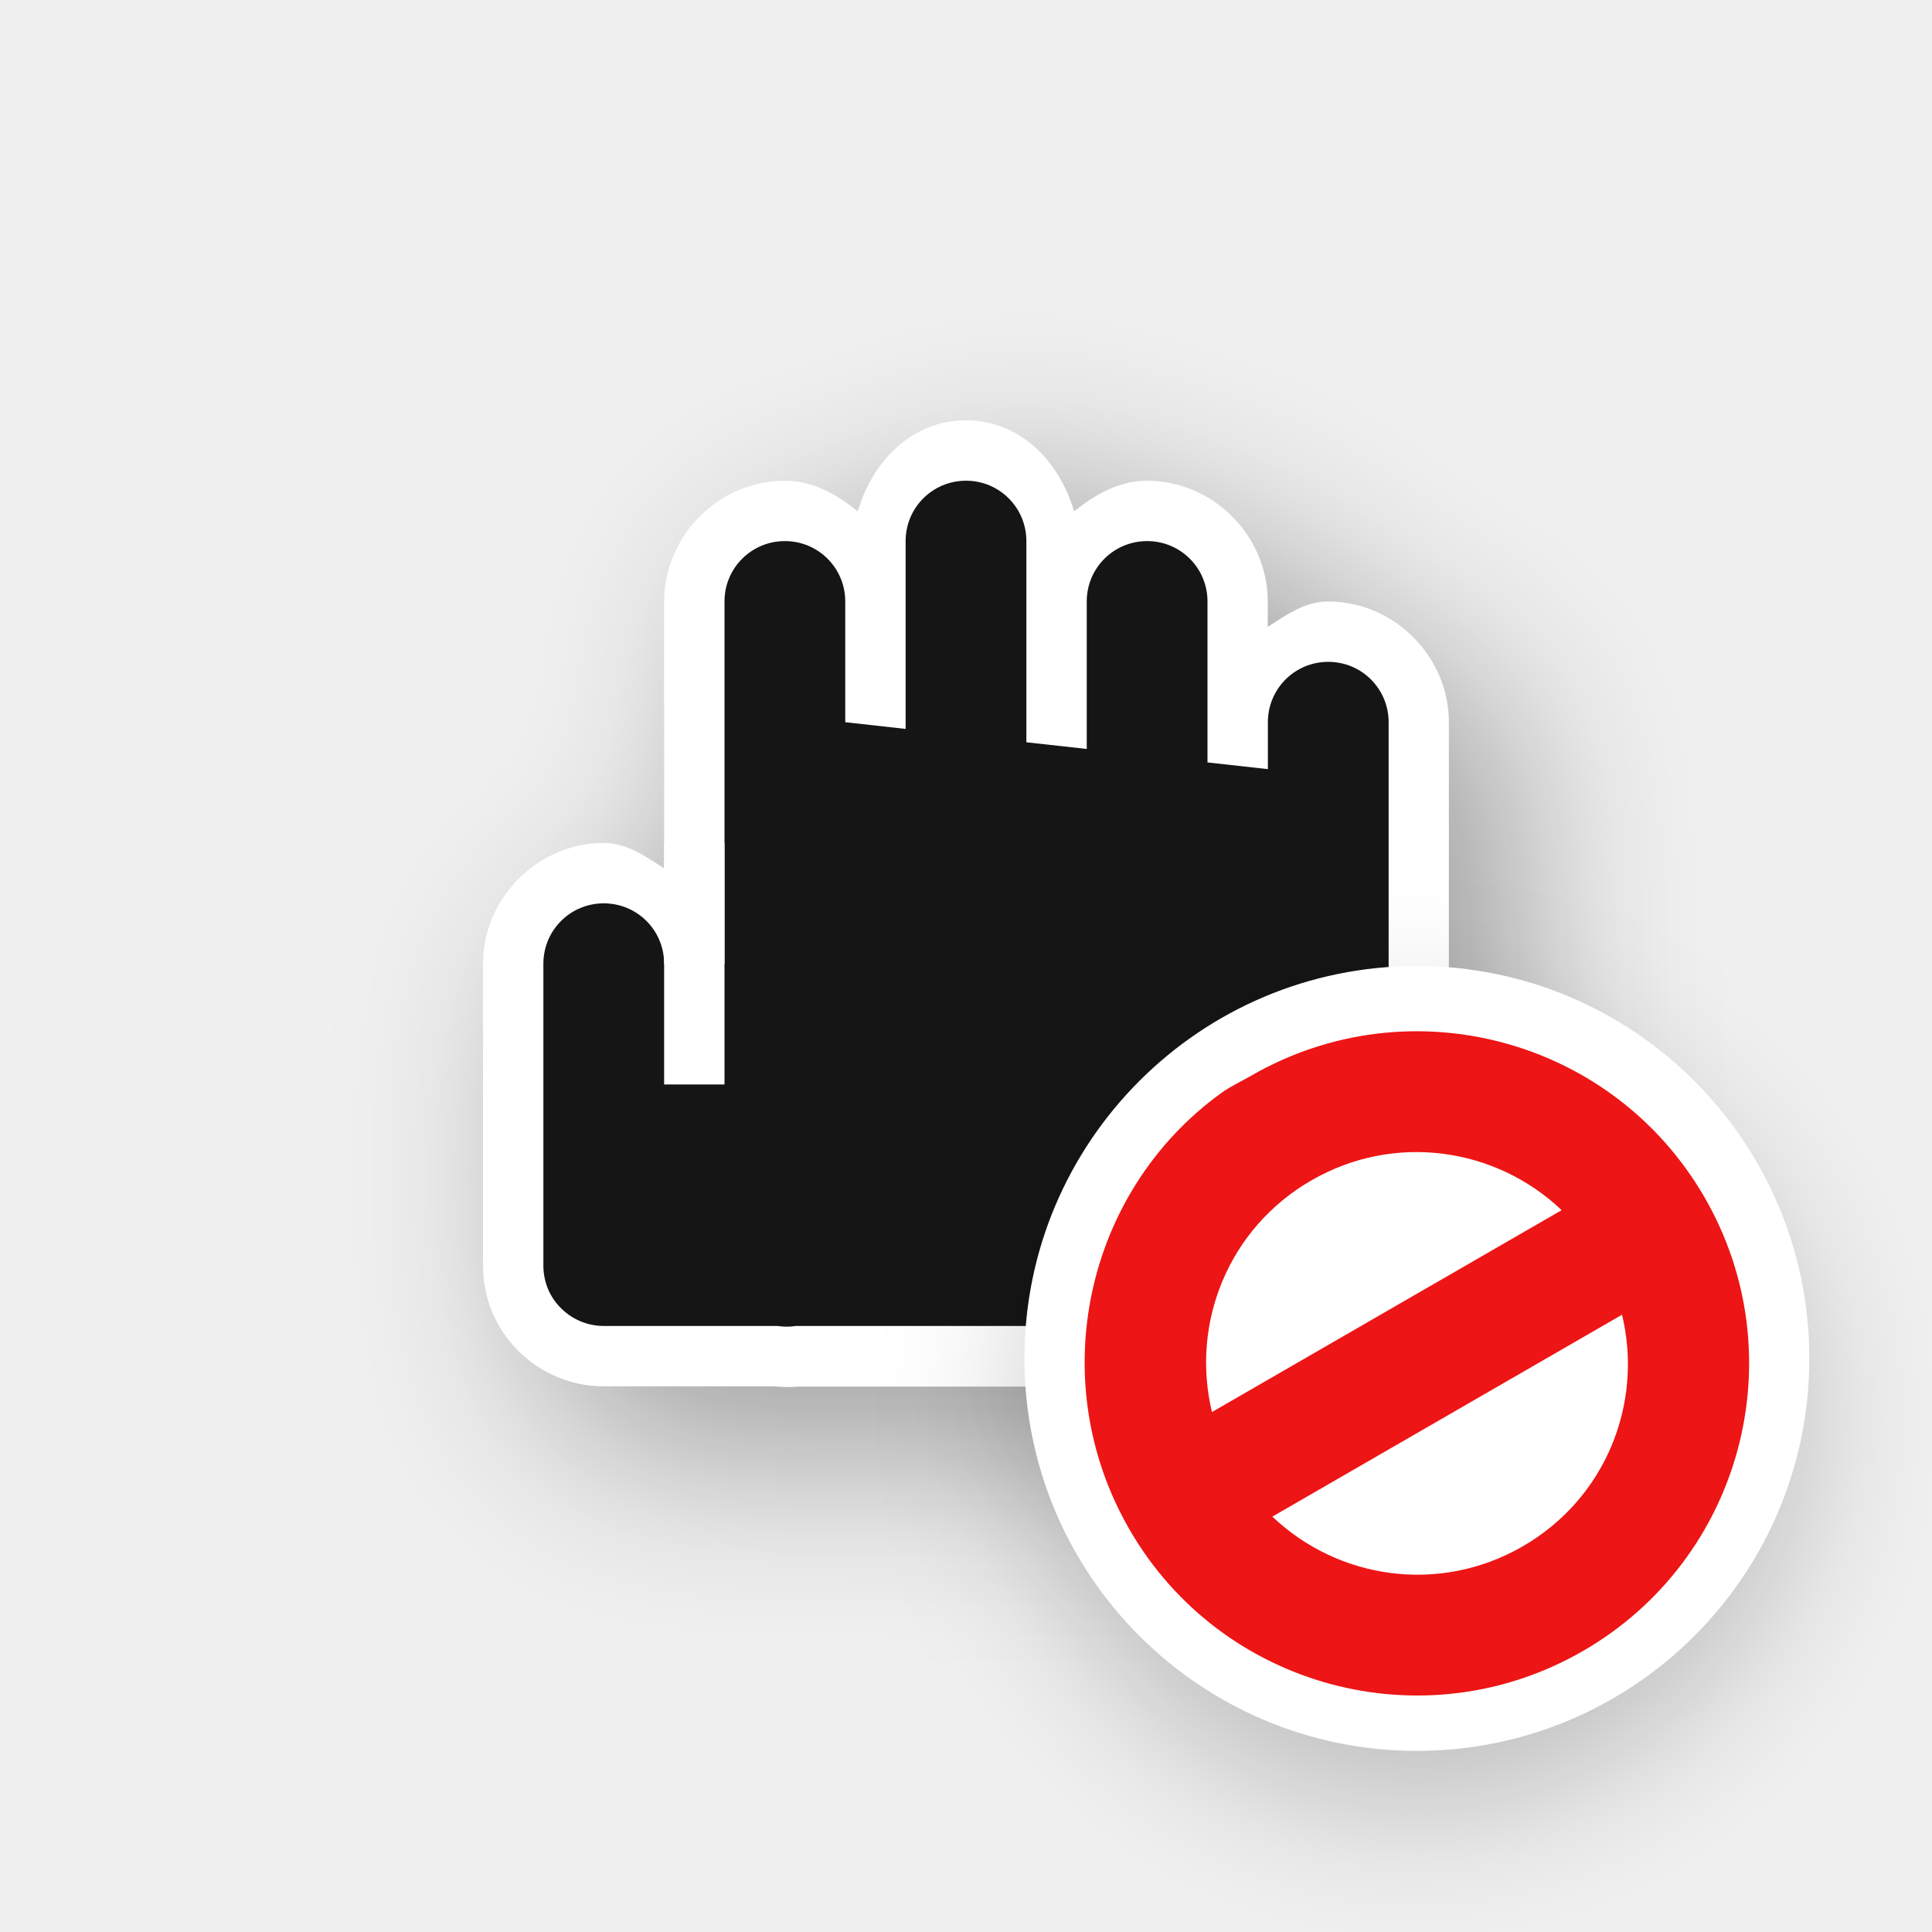
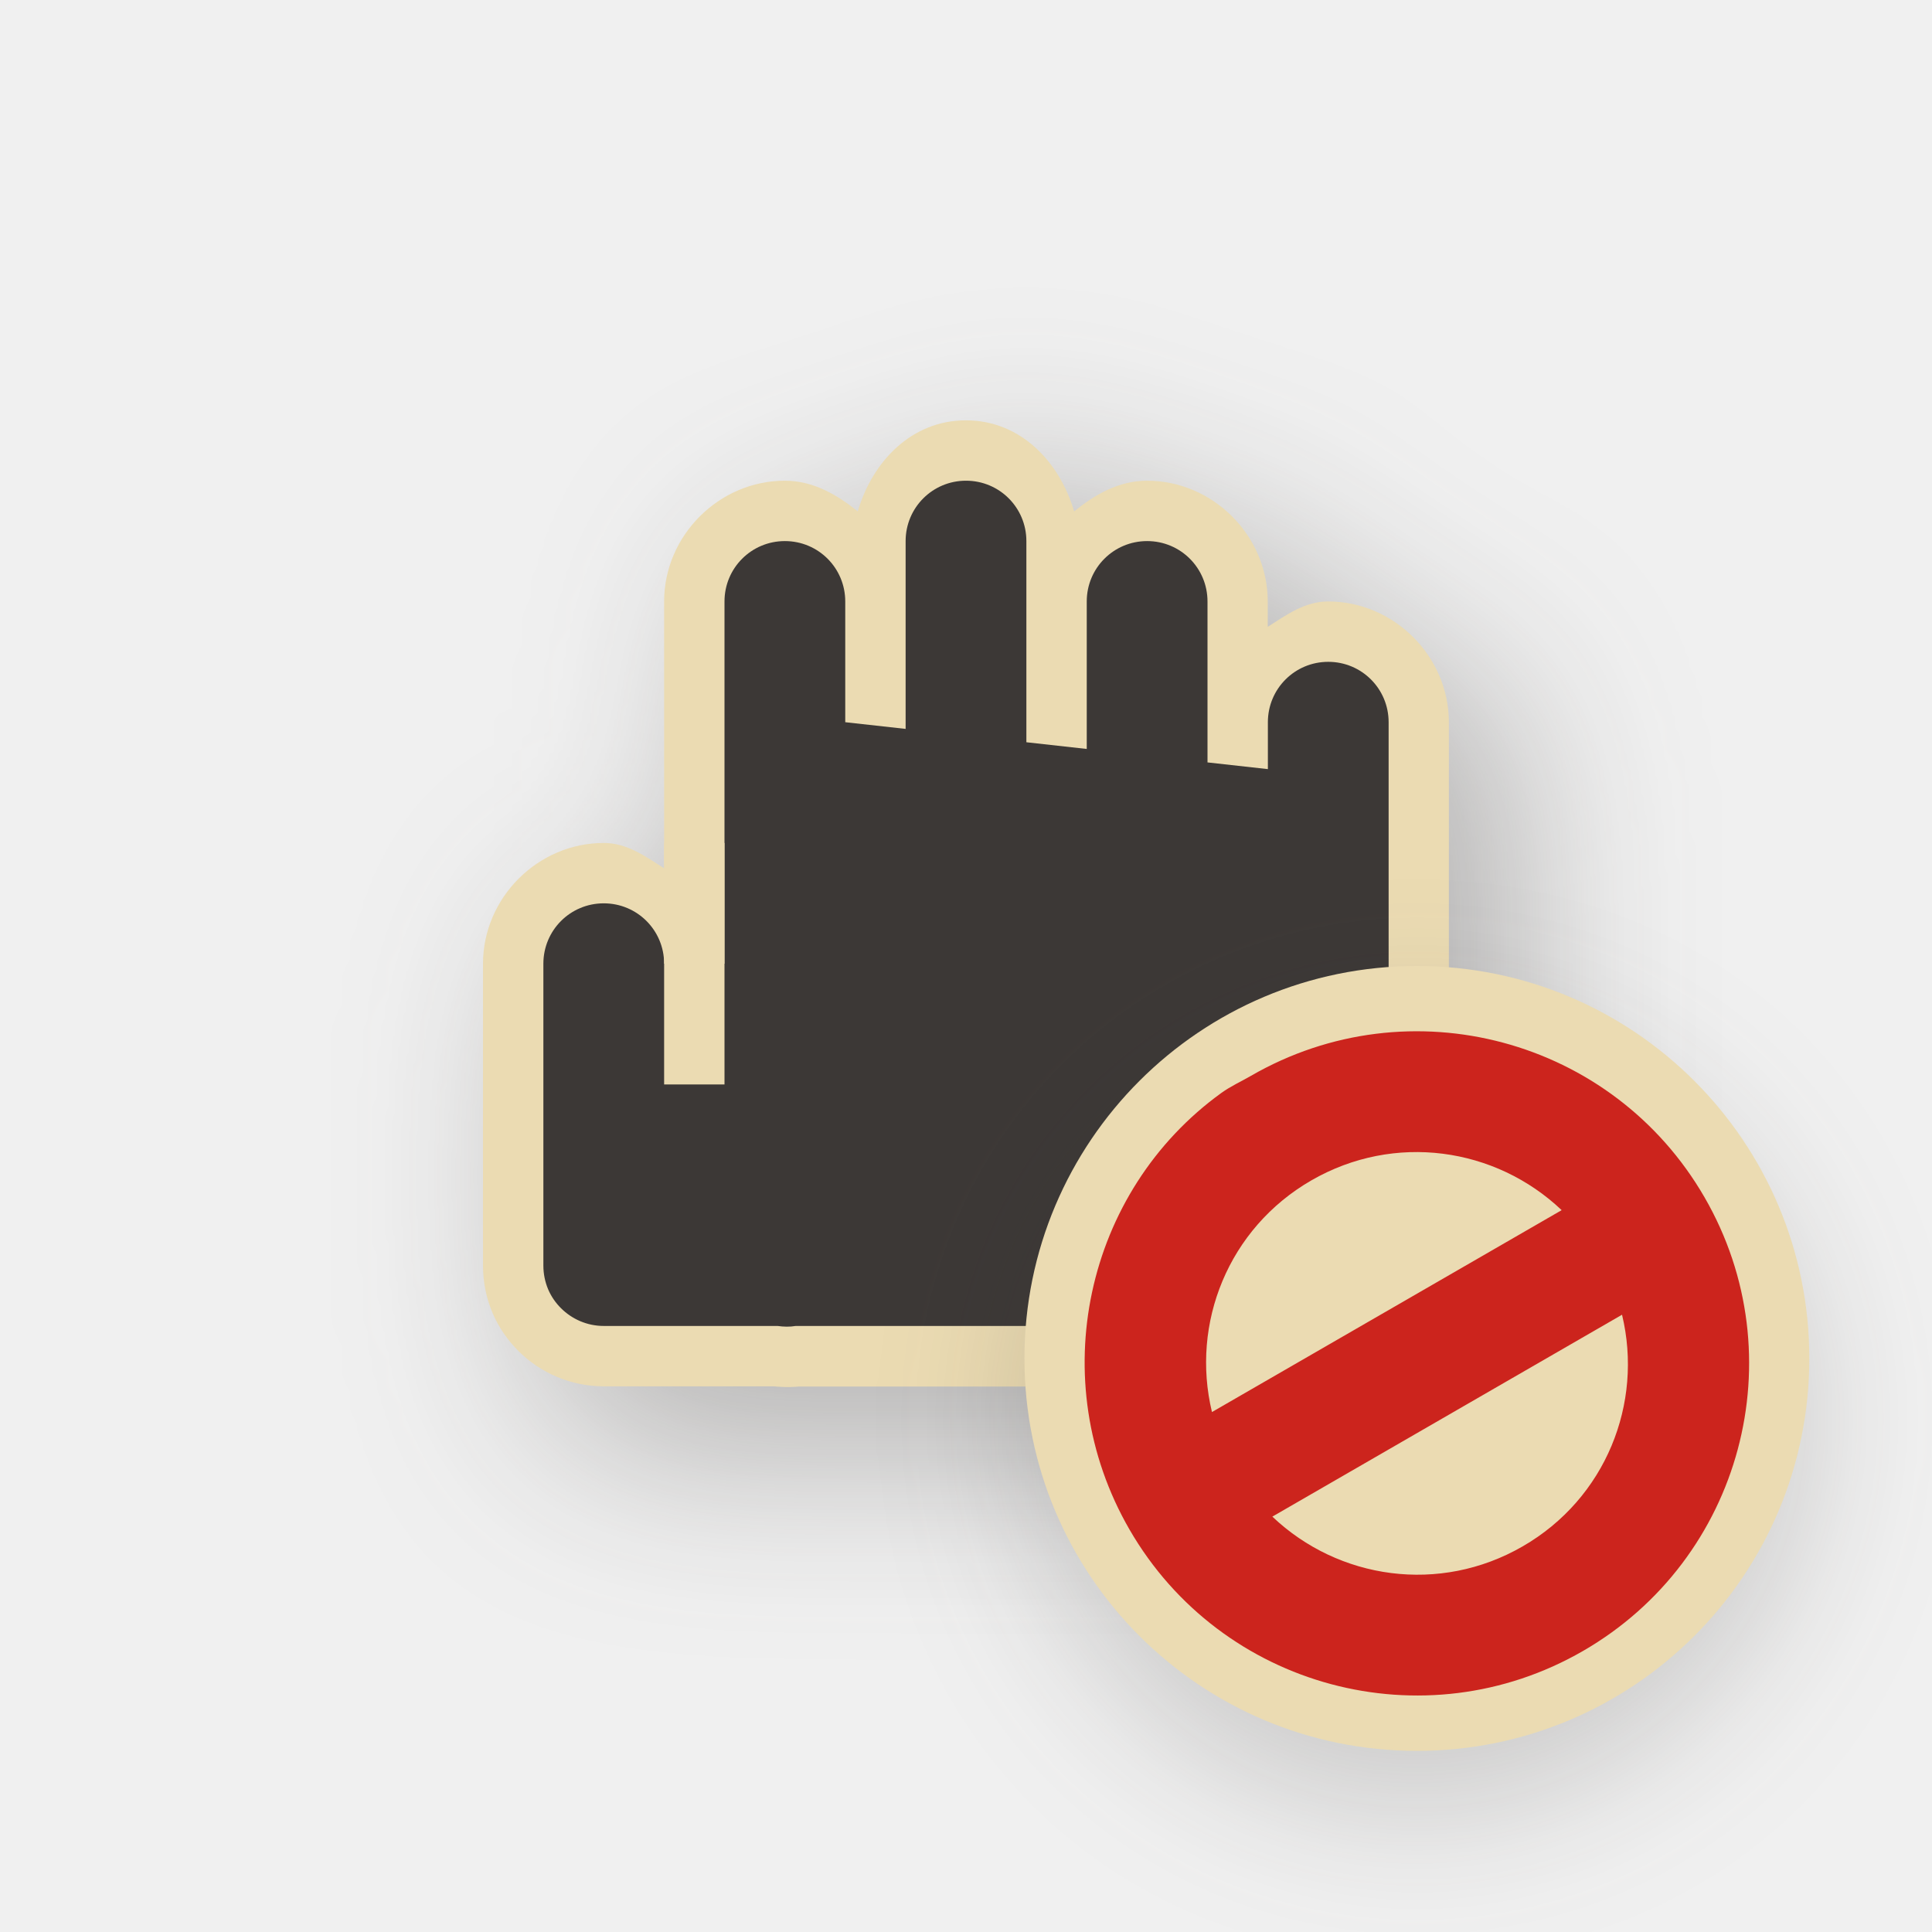
- <svg xmlns="http://www.w3.org/2000/svg" width="32" height="32" version="1.1" viewBox="0 0 32 32">
-   <defs>
-     <filter id="b" x="-.222" y="-.222" width="1.444" height="1.444" color-interpolation-filters="sRGB">
-       <feGaussianBlur stdDeviation="1.202" />
-     </filter>
-     <filter id="a" x="-.24" y="-.24" width="1.48" height="1.48" color-interpolation-filters="sRGB">
-       <feGaussianBlur stdDeviation="1.601" />
-     </filter>
-   </defs>
-   <g transform="translate(0 -1020.4)">
-     <g transform="translate(0 -.0378)">
-       <path d="m17 1028.4c-0.9 0-1.549 0.678-1.793 1.508-0.344-0.277-0.74-0.508-1.207-0.508-1.091 0-2 0.909-2 2v4.42c-0.309-0.197-0.613-0.42-1-0.42-1.091 0-2 0.909-2 2v5c0 0.272 0.054 0.537 0.156 0.779 0.103 0.245 0.256 0.462 0.432 0.637 0.359 0.358 0.863 0.584 1.412 0.584h2.879l-0.141-0.01c0.173 0.024 0.38 0.034 0.607 0l-0.166 0.014h7.82c1.333 0 2.275-0.814 2.644-1.553 0.369-0.743 0.355-1.451 0.355-1.451v-8c0-1.091-0.909-2-2-2-0.387 0-0.691 0.223-1 0.42v-0.42c0-1.091-0.909-2-2-2-0.468 0-0.864 0.231-1.207 0.508-0.244-0.829-0.893-1.508-1.793-1.508z" color="#000000" color-rendering="auto" dominant-baseline="auto" enable-background="new" filter="url(#a)" image-rendering="auto" opacity=".35" shape-rendering="auto" solid-color="#000000" style="font-feature-settings:normal;font-variant-alternates:normal;font-variant-caps:normal;font-variant-ligatures:normal;font-variant-numeric:normal;font-variant-position:normal;isolation:auto;mix-blend-mode:normal;shape-padding:0;text-decoration-color:#000000;text-decoration-line:none;text-decoration-style:solid;text-indent:0;text-orientation:mixed;text-transform:none;white-space:normal" />
-       <path d="m16 1027.4c-0.9 0-1.549 0.678-1.793 1.508-0.344-0.277-0.74-0.508-1.207-0.508-1.091 0-2 0.909-2 2v4.42c-0.309-0.197-0.613-0.42-1-0.42-1.091 0-2 0.909-2 2v5c0 0.272 0.054 0.537 0.156 0.779 0.103 0.245 0.256 0.462 0.432 0.637 0.359 0.358 0.863 0.584 1.412 0.584h2.879l-0.141-0.01c0.173 0.024 0.38 0.034 0.607 0l-0.166 0.014h7.82c1.333 0 2.275-0.814 2.644-1.553 0.369-0.743 0.355-1.451 0.355-1.451v-8c0-1.091-0.909-2-2-2-0.387 0-0.691 0.223-1 0.42v-0.42c0-1.091-0.909-2-2-2-0.468 0-0.864 0.231-1.207 0.508-0.244-0.829-0.893-1.508-1.793-1.508zm-3 5a1 1 0 0 0 0.889 0.994l1 0.111a1 1 0 0 0 1.111-0.994v0.221a1 1 0 0 0 0.889 0.994l1 0.111a1 1 0 0 0 1.111-0.994v0.223a1 1 0 0 0 0.889 0.994l1 0.111a1 1 0 0 0 1.111-0.994v7.223s-0.014 0.291-0.145 0.553-0.189 0.447-0.855 0.447h-7.82a1 1 0 0 0-0.166 0.014c0.026 0 0.031-4e-4 0.006 0a1 1 0 0 0-0.141-0.01h-2.879v-5a1 1 0 0 0 1 1h1a1 1 0 0 0 1-1v-3z" color="#000000" color-rendering="auto" dominant-baseline="auto" enable-background="new" fill="#fff" image-rendering="auto" shape-rendering="auto" solid-color="#000000" style="font-feature-settings:normal;font-variant-alternates:normal;font-variant-caps:normal;font-variant-ligatures:normal;font-variant-numeric:normal;font-variant-position:normal;isolation:auto;mix-blend-mode:normal;shape-padding:0;text-decoration-color:#000000;text-decoration-line:none;text-decoration-style:solid;text-indent:0;text-orientation:mixed;text-transform:none;white-space:normal" />
-       <path transform="translate(0,1020.4)" d="m16 8c-0.554 0-1 0.446-1 1v3.111l-1-0.111v-2c0-0.554-0.446-1-1-1s-1 0.446-1 1v6h-1c0-0.554-0.446-1-1-1s-1 0.446-1 1v5c0 0.139 0.028 0.271 0.078 0.391 0.051 0.12 0.124 0.226 0.215 0.316 0.181 0.18 0.431 0.293 0.707 0.293h2.879c0.099 0.014 0.2 0.017 0.301 0h7.82c2 0 2-2 2-2v-8c0-0.554-0.446-1-1-1s-1 0.446-1 1v0.777l-1-0.111v-2.666c0-0.554-0.446-1-1-1s-1 0.446-1 1v2.443l-1-0.111v-3.332c0-0.554-0.446-1-1-1z" enable-background="new" fill="#151515" />
-       <path d="m11 1034.4v4h1v-4z" enable-background="new" fill="#fff" />
-       <rect x="4" y="1024.4" width="24" height="24" fill="none" opacity=".2" />
+ <svg xmlns="http://www.w3.org/2000/svg" width="288" height="288">
+   <svg width="288" height="288" viewBox="0 0 32 32">
+     <defs>
+       <filter id="b" width="1.444" height="1.444" x="-.222" y="-.222" color-interpolation-filters="sRGB">
+         <feGaussianBlur stdDeviation="1.202" />
+       </filter>
+       <filter id="a" width="1.48" height="1.48" x="-.24" y="-.24" color-interpolation-filters="sRGB">
+         <feGaussianBlur stdDeviation="1.601" />
+       </filter>
+     </defs>
+     <g fill="#3c3836" class="color000 svgShape" transform="translate(0 -1020.4)">
+       <g class="color000 svgShape" transform="translate(0 -.038)">
+         <path style="font-feature-settings:normal;font-variant-alternates:normal;font-variant-caps:normal;font-variant-ligatures:normal;font-variant-numeric:normal;font-variant-position:normal;isolation:auto;mix-blend-mode:normal;shape-padding:0;text-decoration-color:#000;text-decoration-line:none;text-decoration-style:solid;text-indent:0;text-orientation:mixed;text-transform:none;white-space:normal" d="m17 1028.4c-0.9 0-1.549 0.678-1.793 1.508-0.344-0.277-0.74-0.508-1.207-0.508-1.091 0-2 0.909-2 2v4.42c-0.309-0.197-0.613-0.42-1-0.42-1.091 0-2 0.909-2 2v5c0 0.272 0.054 0.537 0.156 0.779 0.103 0.245 0.256 0.462 0.432 0.637 0.359 0.358 0.863 0.584 1.412 0.584h2.879l-0.141-0.01c0.173 0.024 0.38 0.034 0.607 0l-0.166 0.014h7.82c1.333 0 2.275-0.814 2.644-1.553 0.369-0.743 0.355-1.451 0.355-1.451v-8c0-1.091-0.909-2-2-2-0.387 0-0.691 0.223-1 0.42v-0.42c0-1.091-0.909-2-2-2-0.468 0-0.864 0.231-1.207 0.508-0.244-0.829-0.893-1.508-1.793-1.508z" class="color000 svgShape" color="#000" enable-background="new" filter="url(#a)" opacity=".35" />
+         <path style="font-feature-settings:normal;font-variant-alternates:normal;font-variant-caps:normal;font-variant-ligatures:normal;font-variant-numeric:normal;font-variant-position:normal;isolation:auto;mix-blend-mode:normal;shape-padding:0;text-decoration-color:#000;text-decoration-line:none;text-decoration-style:solid;text-indent:0;text-orientation:mixed;text-transform:none;white-space:normal" fill="#ebdbb2" d="m16 1027.4c-0.9 0-1.549 0.678-1.793 1.508-0.344-0.277-0.74-0.508-1.207-0.508-1.091 0-2 0.909-2 2v4.42c-0.309-0.197-0.613-0.42-1-0.42-1.091 0-2 0.909-2 2v5c0 0.272 0.054 0.537 0.156 0.779 0.103 0.245 0.256 0.462 0.432 0.637 0.359 0.358 0.863 0.584 1.412 0.584h2.879l-0.141-0.01c0.173 0.024 0.38 0.034 0.607 0l-0.166 0.014h7.82c1.333 0 2.275-0.814 2.644-1.553 0.369-0.743 0.355-1.451 0.355-1.451v-8c0-1.091-0.909-2-2-2-0.387 0-0.691 0.223-1 0.42v-0.42c0-1.091-0.909-2-2-2-0.468 0-0.864 0.231-1.207 0.508-0.244-0.829-0.893-1.508-1.793-1.508zm-3 5a1 1 0 0 0 0.889 0.994l1 0.111a1 1 0 0 0 1.111-0.994v0.221a1 1 0 0 0 0.889 0.994l1 0.111a1 1 0 0 0 1.111-0.994v0.223a1 1 0 0 0 0.889 0.994l1 0.111a1 1 0 0 0 1.111-0.994v7.223s-0.014 0.291-0.145 0.553-0.189 0.447-0.855 0.447h-7.82a1 1 0 0 0-0.166 0.014c0.026 0 0.031-4e-4 0.006 0a1 1 0 0 0-0.141-0.01h-2.879v-5a1 1 0 0 0 1 1h1a1 1 0 0 0 1-1v-3z" class="colorfff svgShape" color="#000" enable-background="new" />
+         <path d="m16 8c-0.554 0-1 0.446-1 1v3.111l-1-0.111v-2c0-0.554-0.446-1-1-1s-1 0.446-1 1v6h-1c0-0.554-0.446-1-1-1s-1 0.446-1 1v5c0 0.139 0.028 0.271 0.078 0.391 0.051 0.12 0.124 0.226 0.215 0.316 0.181 0.18 0.431 0.293 0.707 0.293h2.879c0.099 0.014 0.2 0.017 0.301 0h7.82c2 0 2-2 2-2v-8c0-0.554-0.446-1-1-1s-1 0.446-1 1v0.777l-1-0.111v-2.666c0-0.554-0.446-1-1-1s-1 0.446-1 1v2.443l-1-0.111v-3.332c0-0.554-0.446-1-1-1z" class="color151515 svgShape" enable-background="new" transform="translate(0 1020.4)" />
+         <path fill="#ebdbb2" d="m11 1034.4v4h1v-4z" class="colorfff svgShape" enable-background="new" />
+         <rect width="24" height="24" x="4" y="1024.4" fill="none" opacity=".2" />
+       </g>
+       <path style="block-progression:tb;text-decoration-line:none;text-indent:0;text-transform:none" d="m23.468 1037.4c-3.59 0-6.5 2.91-6.5 6.5 0 3.59 2.91 6.5 6.5 6.5s6.5-2.91 6.5-6.5c0-3.59-2.91-6.5-6.5-6.5z" class="color000 svgShape" color="#000" filter="url(#b)" opacity=".2" />
+       <circle cx="23.468" cy="1042.9" r="6.5" fill="#ebdbb2" class="colorfff svgShape" />
+       <path fill="#cc241d" d="m20.233 1038.5c-2.261 1.631-2.95 4.766-1.526 7.232 1.519 2.631 4.883 3.532 7.513 2.013 2.631-1.519 3.532-4.883 2.013-7.513-1.519-2.631-4.883-3.532-7.513-2.013-0.164 0.095-0.336 0.172-0.487 0.281zm1.487 1.451c1.376-0.794 3.05-0.548 4.146 0.493l-5.792 3.344c-0.354-1.469 0.27-3.043 1.646-3.837zm-0.646 5.569 5.792-3.344c0.354 1.469-0.27 3.043-1.646 3.837-1.376 0.794-3.05 0.548-4.146-0.493z" class="colored1515 svgShape" />
    </g>
-     <g>
-       <path d="m23.468 1037.4c-3.59 0-6.5 2.91-6.5 6.5 0 3.59 2.91 6.5 6.5 6.5s6.5-2.91 6.5-6.5c0-3.59-2.91-6.5-6.5-6.5z" color="#000000" filter="url(#b)" opacity=".2" style="block-progression:tb;text-decoration-line:none;text-indent:0;text-transform:none" />
-       <circle cx="23.468" cy="1042.9" r="6.5" fill="#fff" />
-       <path d="m20.233 1038.5c-2.261 1.631-2.95 4.766-1.526 7.232 1.519 2.631 4.883 3.532 7.513 2.013 2.631-1.519 3.532-4.883 2.013-7.513-1.519-2.631-4.883-3.532-7.513-2.013-0.164 0.095-0.336 0.172-0.487 0.281zm1.487 1.451c1.376-0.794 3.05-0.548 4.146 0.493l-5.792 3.344c-0.354-1.469 0.27-3.043 1.646-3.837zm-0.646 5.569 5.792-3.344c0.354 1.469-0.27 3.043-1.646 3.837-1.376 0.794-3.05 0.548-4.146-0.493z" fill="#ed1515" />
-     </g>
-   </g>
+   </svg>
</svg>
